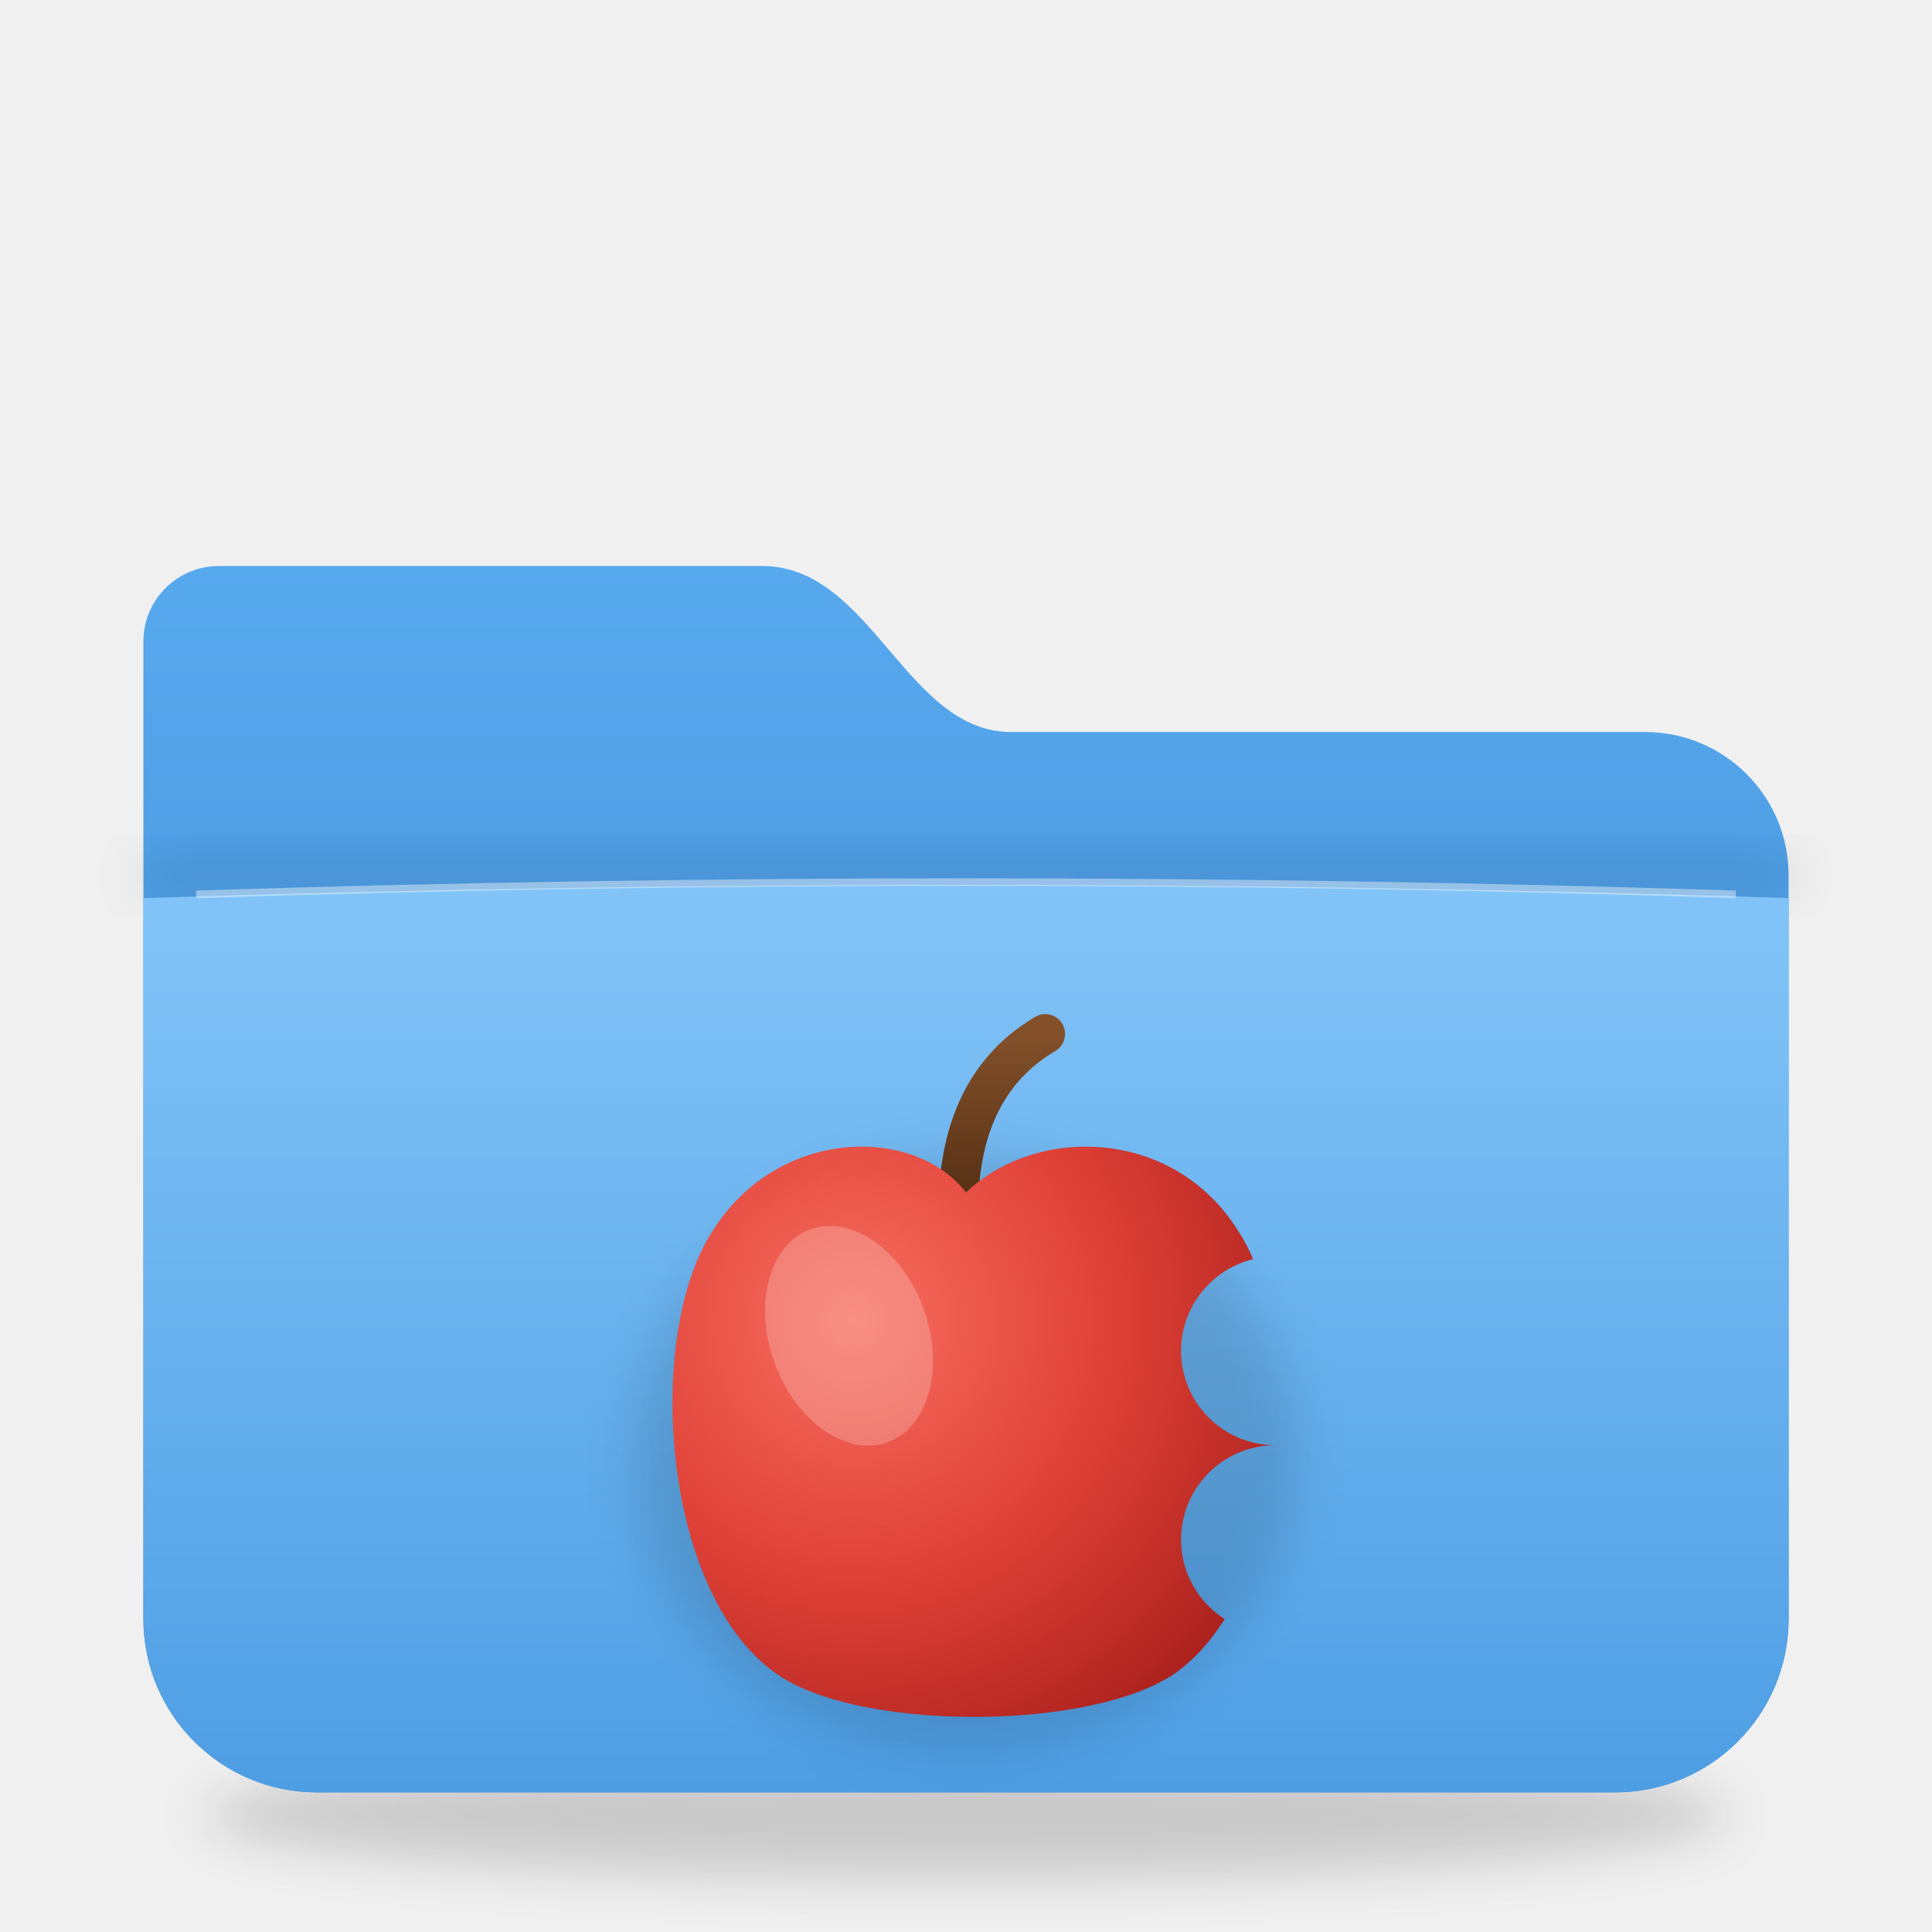
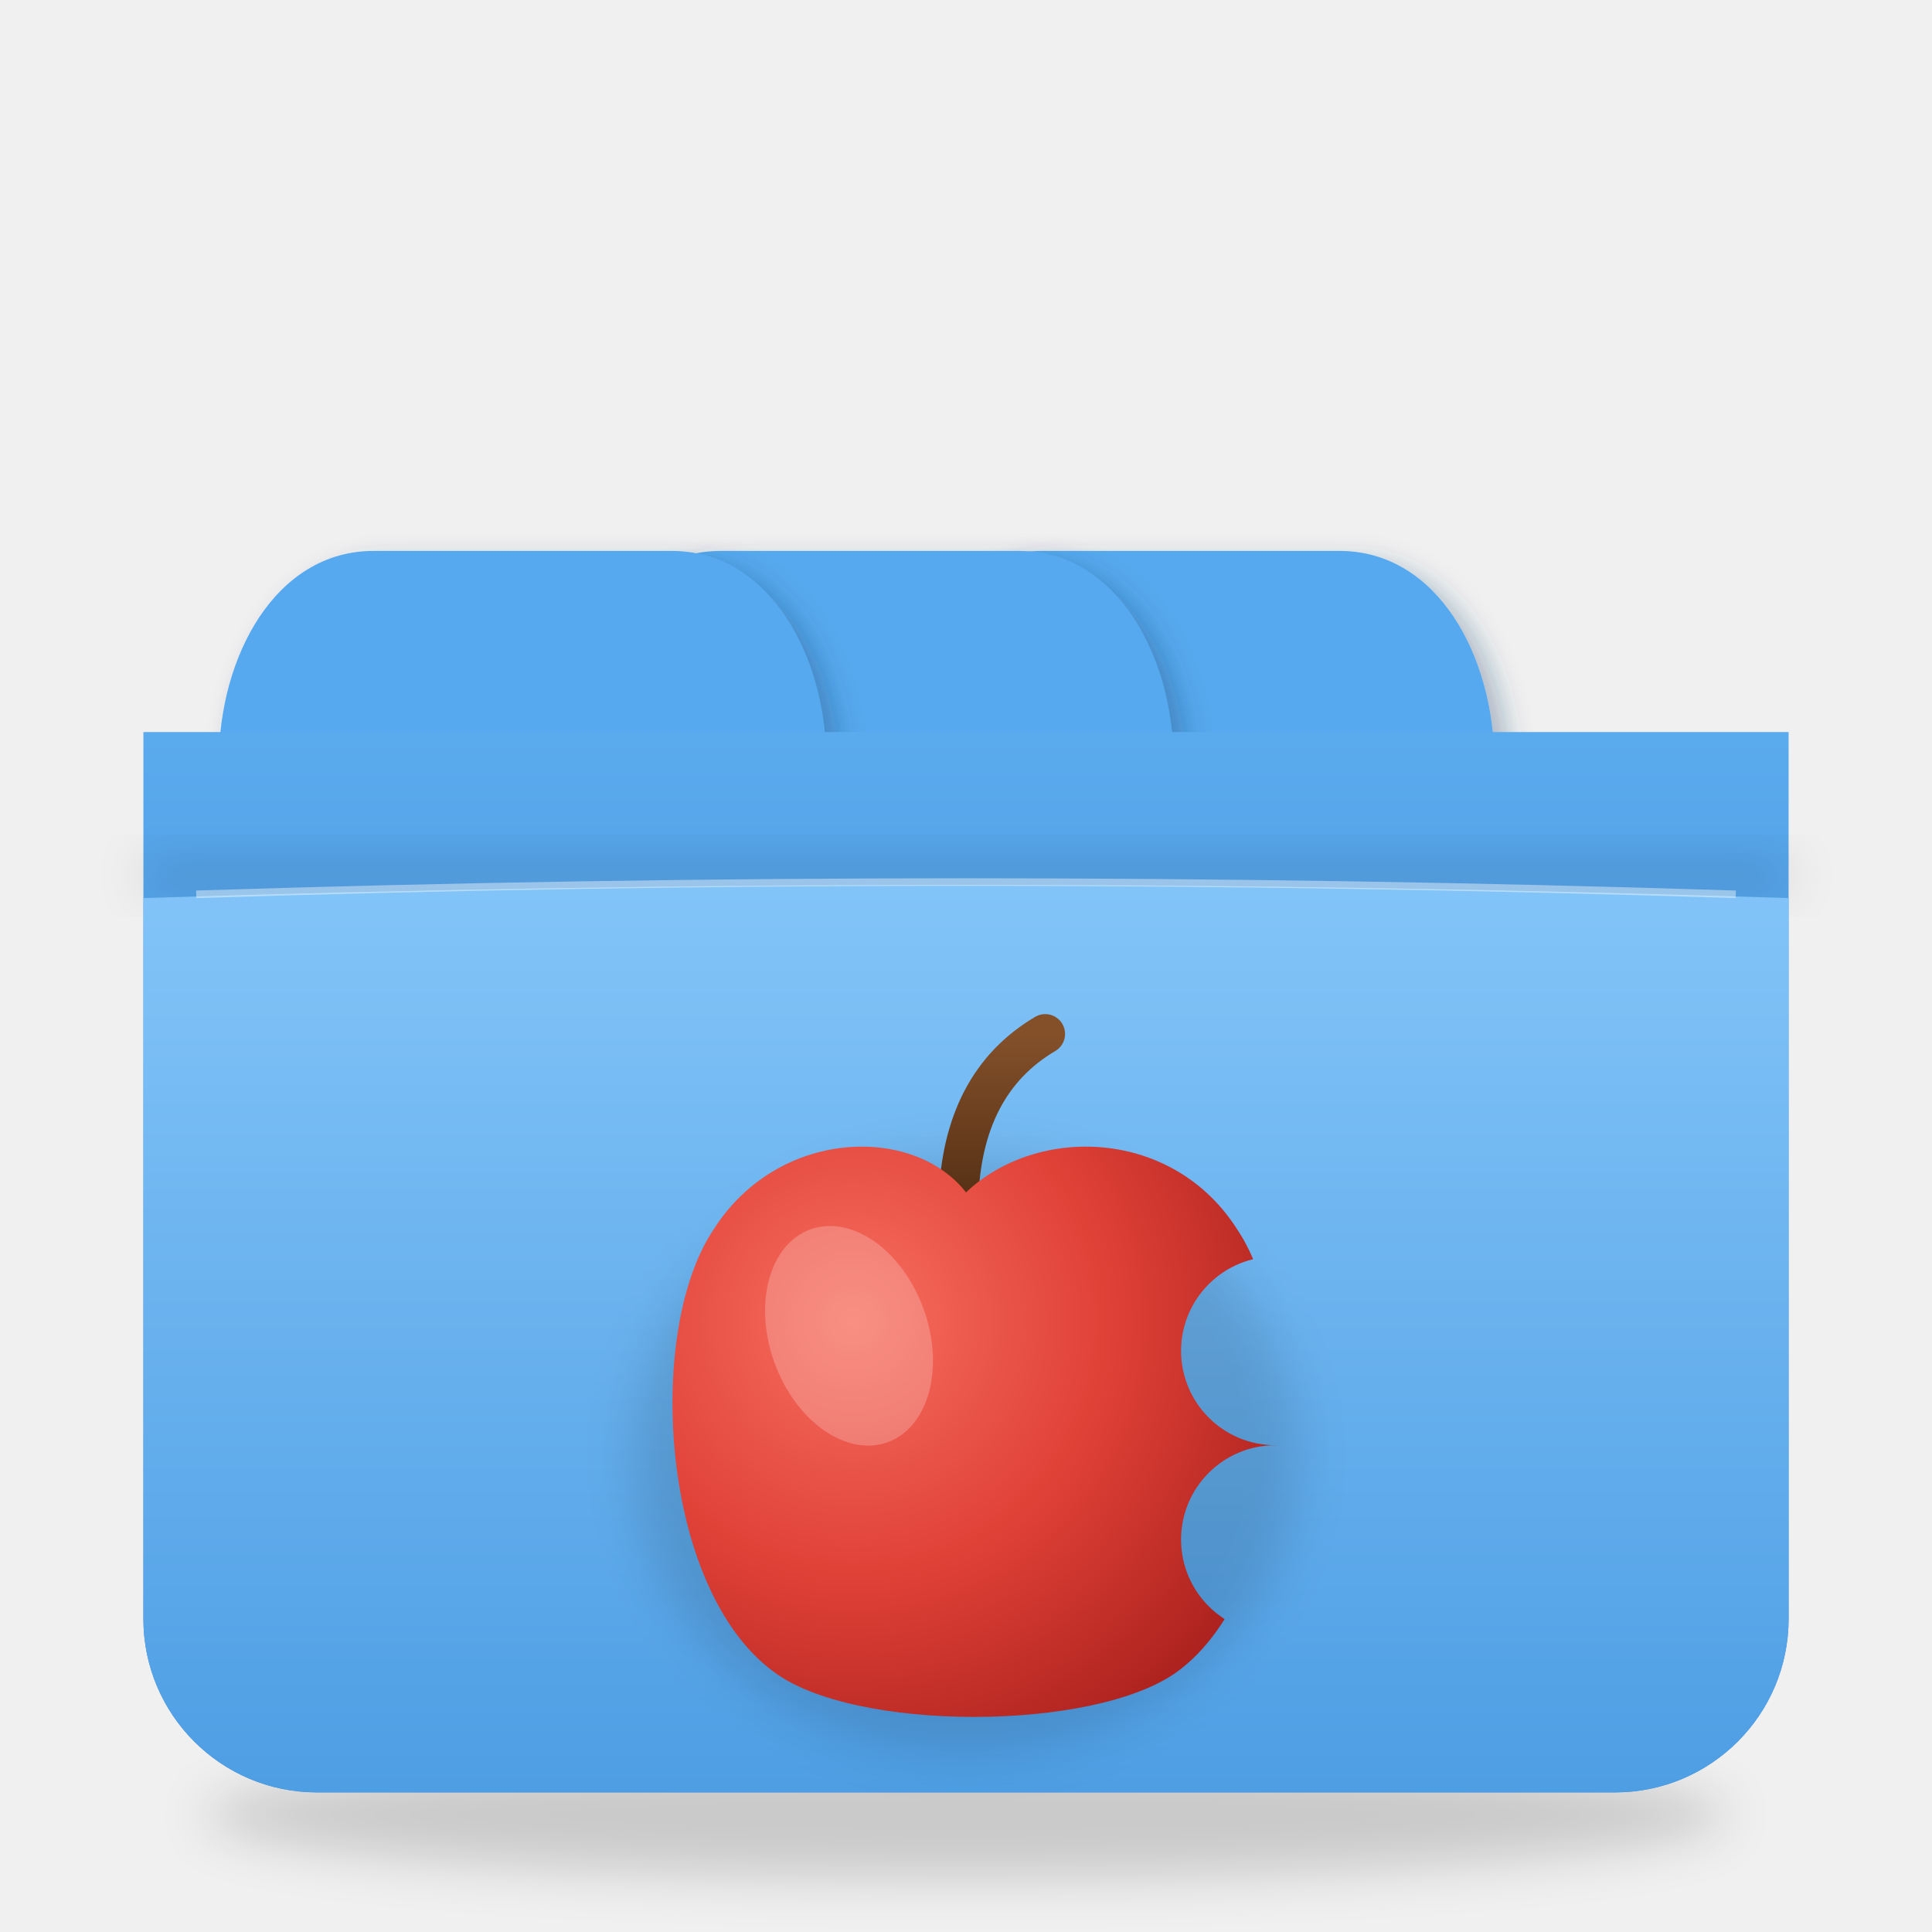
<svg xmlns="http://www.w3.org/2000/svg" width="1024" height="1024" viewBox="0 0 1024 1024">
  <defs>
    <linearGradient id="back" x1="0" y1="0" x2="0" y2="1">
-       <stop offset="0" stop-color="#57A9EE" />
+       <stop offset="0" stop-color="#5AAAEE" />
      <stop offset="1" stop-color="#3B82CE" />
    </linearGradient>
    <linearGradient id="pocket" x1="0" y1="0" x2="0" y2="1">
      <stop offset="0" stop-color="#82C4F8" />
      <stop offset="1" stop-color="#4E9EE4" />
    </linearGradient>
    <radialGradient id="apple" cx="452" cy="700" r="270" gradientUnits="userSpaceOnUse">
      <stop offset="0" stop-color="#F76F60" />
      <stop offset="0.5" stop-color="#E04137" />
      <stop offset="1" stop-color="#A61E1B" />
    </radialGradient>
    <linearGradient id="stem" x1="0" y1="0" x2="0" y2="1">
      <stop offset="0" stop-color="#83502A" />
      <stop offset="1" stop-color="#563015" />
    </linearGradient>
    <filter id="blur" x="-40%" y="-40%" width="180%" height="180%">
      <feGaussianBlur stdDeviation="13" />
    </filter>
+     <filter id="tabsh" x="-40%" y="-40%" width="180%" height="180%">
+       <feDropShadow dx="7" dy="6" stdDeviation="7" flood-color="#173F71" flood-opacity="0.35" />
+     </filter>
    <mask id="bites">
      <rect x="0" y="0" width="1024" height="1024" fill="white" />
      <circle cx="676" cy="716" r="50" fill="black" />
      <circle cx="676" cy="816" r="50" fill="black" />
    </mask>
  </defs>
  <ellipse cx="512" cy="962" rx="404" ry="34" fill="#000000" opacity="0.16" filter="url(#blur)" />
-   <path d="M116 300 H404 C462 300 480 388 536 388 H872 A76 76 0 0 1 948 464            V858 A92 92 0 0 1 856 950 H168 A92 92 0 0 1 76 858            V340 A40 40 0 0 1 116 300 Z" fill="url(#back)" />
+   <g filter="url(#tabsh)">
+     <path d="M470 404 C470 348 500 292 552 292 H710 C762 292 792 348 792 404 Z" fill="#57A9EE" />
+   </g>
+   <g filter="url(#tabsh)">
+     <path d="M300 404 C300 348 330 292 382 292 H540 C592 292 622 348 622 404 Z" fill="#57A9EE" />
+   </g>
+   <g filter="url(#tabsh)">
+     <path d="M116 404 C116 348 146 292 198 292 H356 C408 292 438 348 438 404 Z" fill="#57A9EE" />
+   </g>
+   <path d="M76 388 H948 V858 A92 92 0 0 1 856 950 H168 A92 92 0 0 1 76 858 Z" fill="url(#back)" />
  <rect x="76" y="452" width="872" height="24" fill="#000000" opacity="0.10" filter="url(#blur)" />
  <path d="M76 476 Q512 462 948 476 V858 A92 92 0 0 1 856 950 H168 A92 92 0 0 1 76 858 Z" fill="url(#pocket)" />
  <path d="M104 474 Q512 461 920 474" fill="none" stroke="#FFFFFF" stroke-opacity="0.42" stroke-width="4" />
  <ellipse cx="512" cy="772" rx="176" ry="158" fill="#000000" opacity="0.12" filter="url(#blur)" />
  <path d="M508 636 q2 -62 46 -88" fill="none" stroke="url(#stem)" stroke-width="21" stroke-linecap="round" />
  <g mask="url(#bites)">
    <path d="M512 632 C550 596 622 598 656 652 C692 706 684 842 624 886              C580 918 452 918 410 886 C350 842 342 706 378 652              C412 598 484 596 512 632 Z" fill="url(#apple)" />
  </g>
  <ellipse cx="450" cy="708" rx="42" ry="60" fill="#FFFFFF" opacity="0.22" transform="rotate(-20 450 708)" />
</svg>
